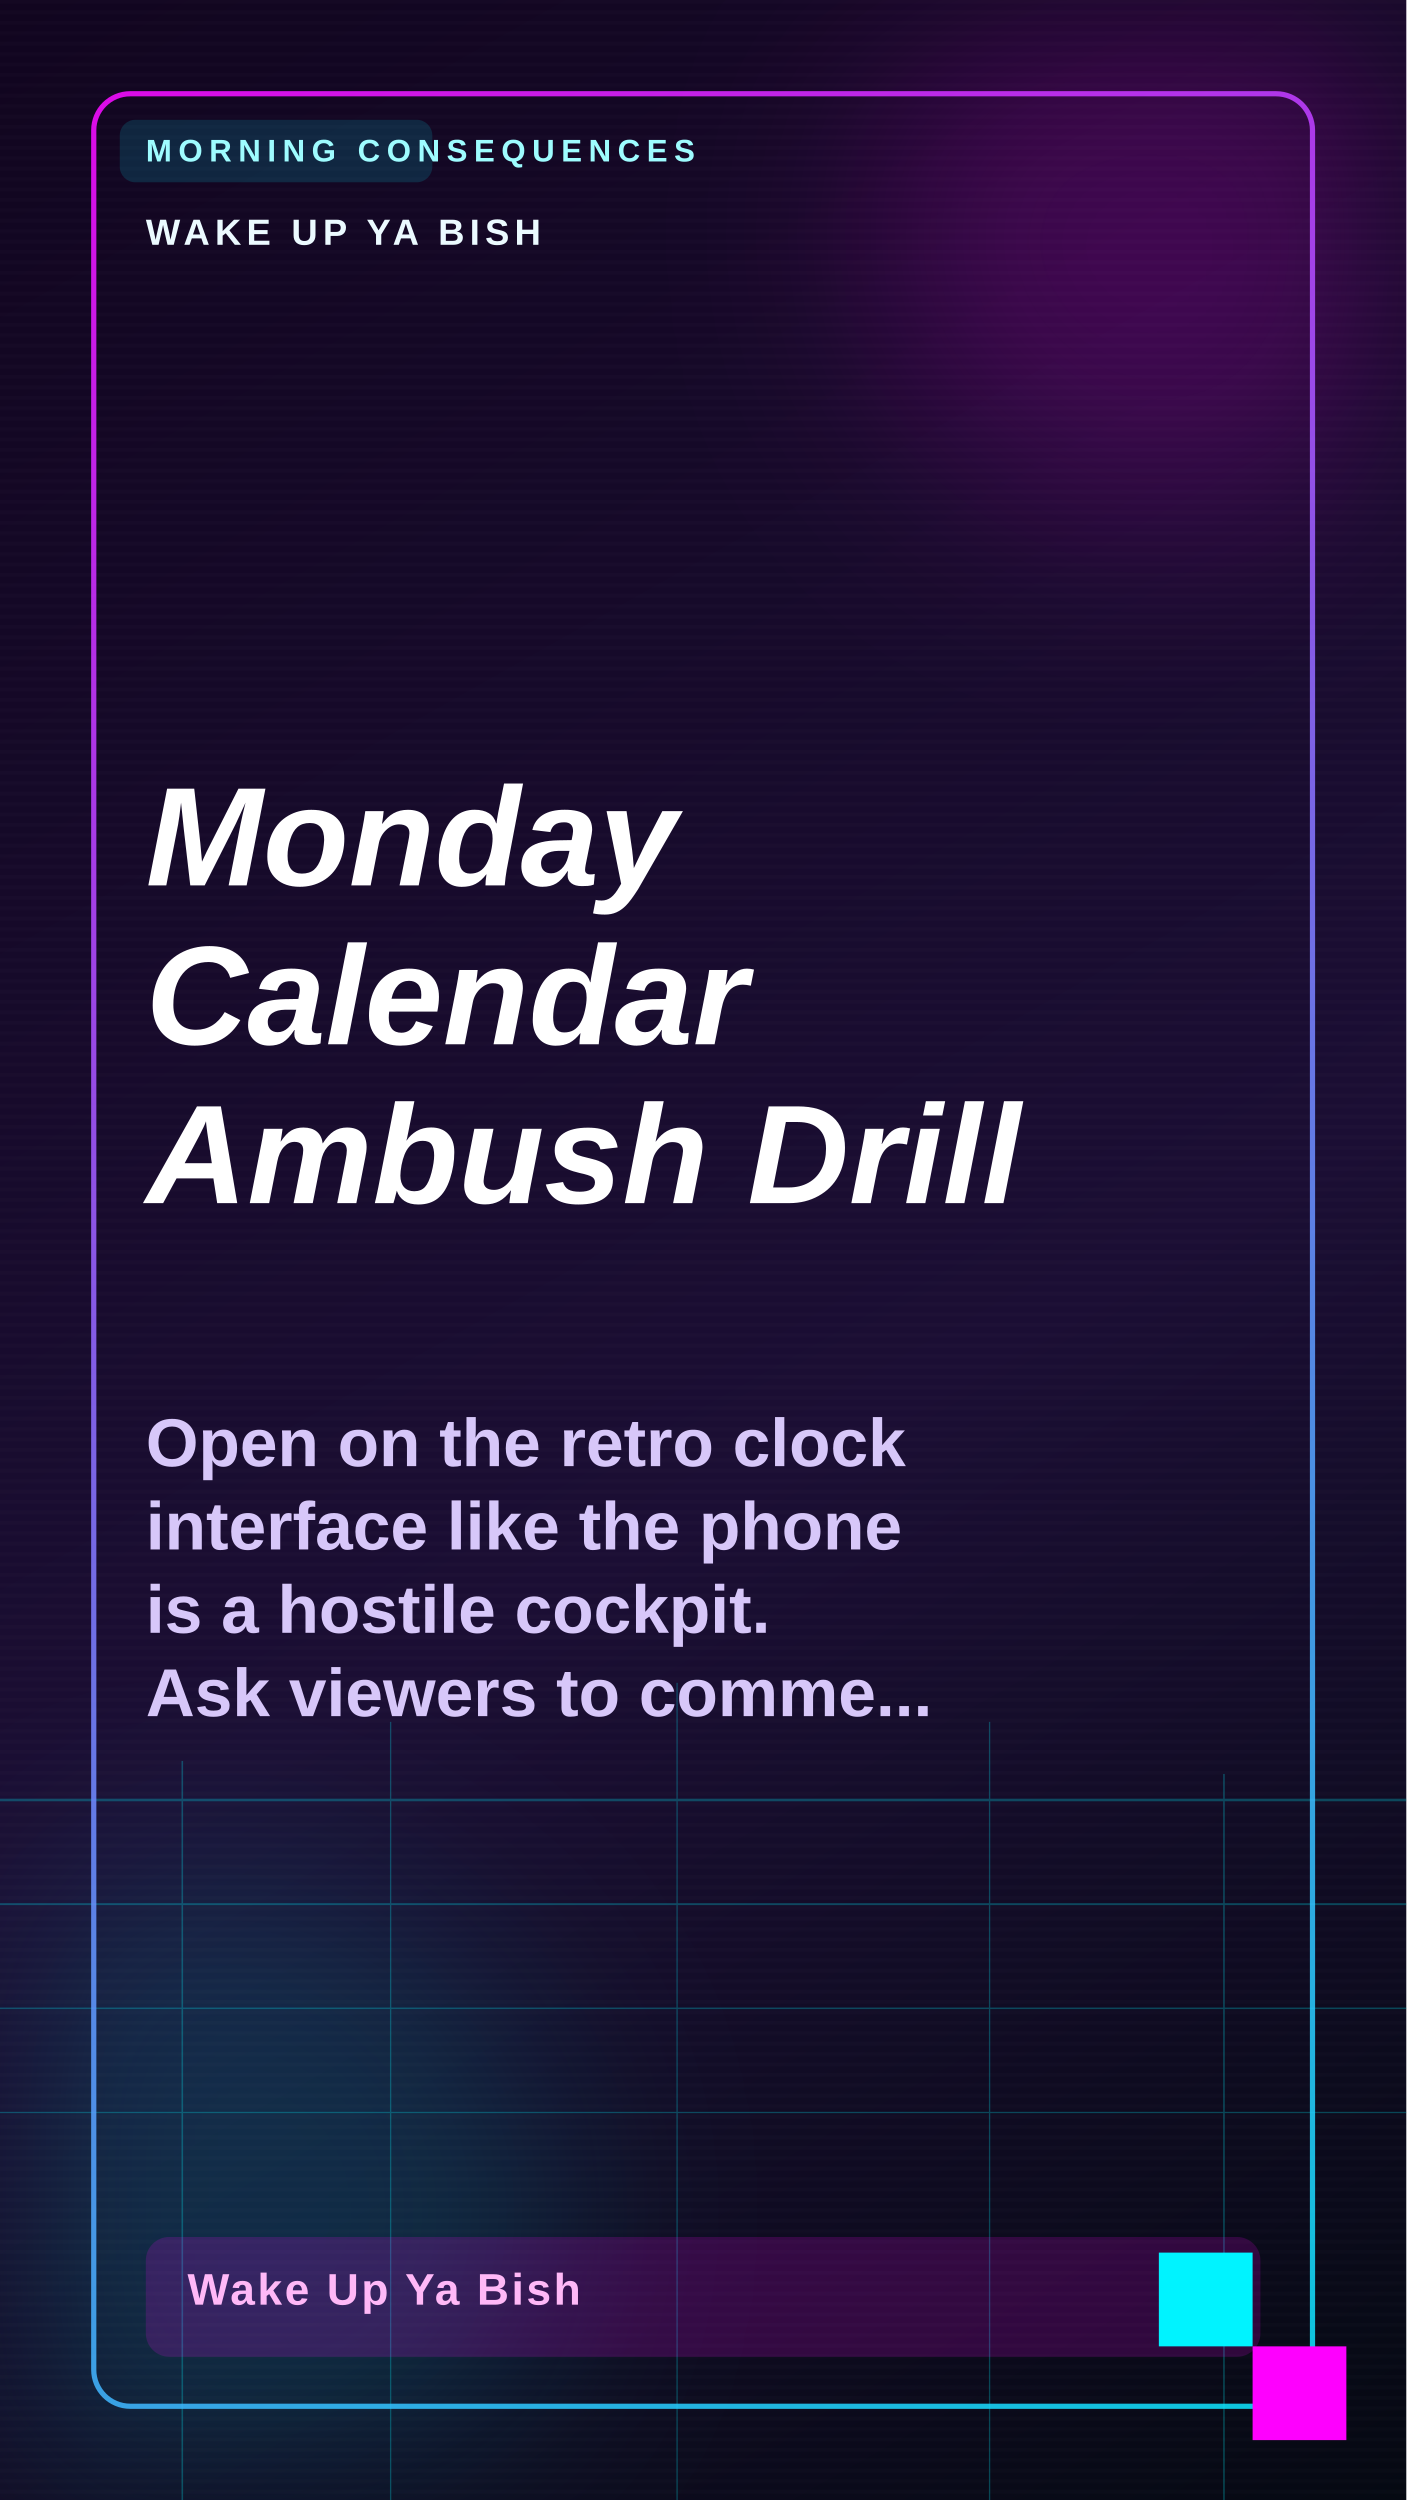
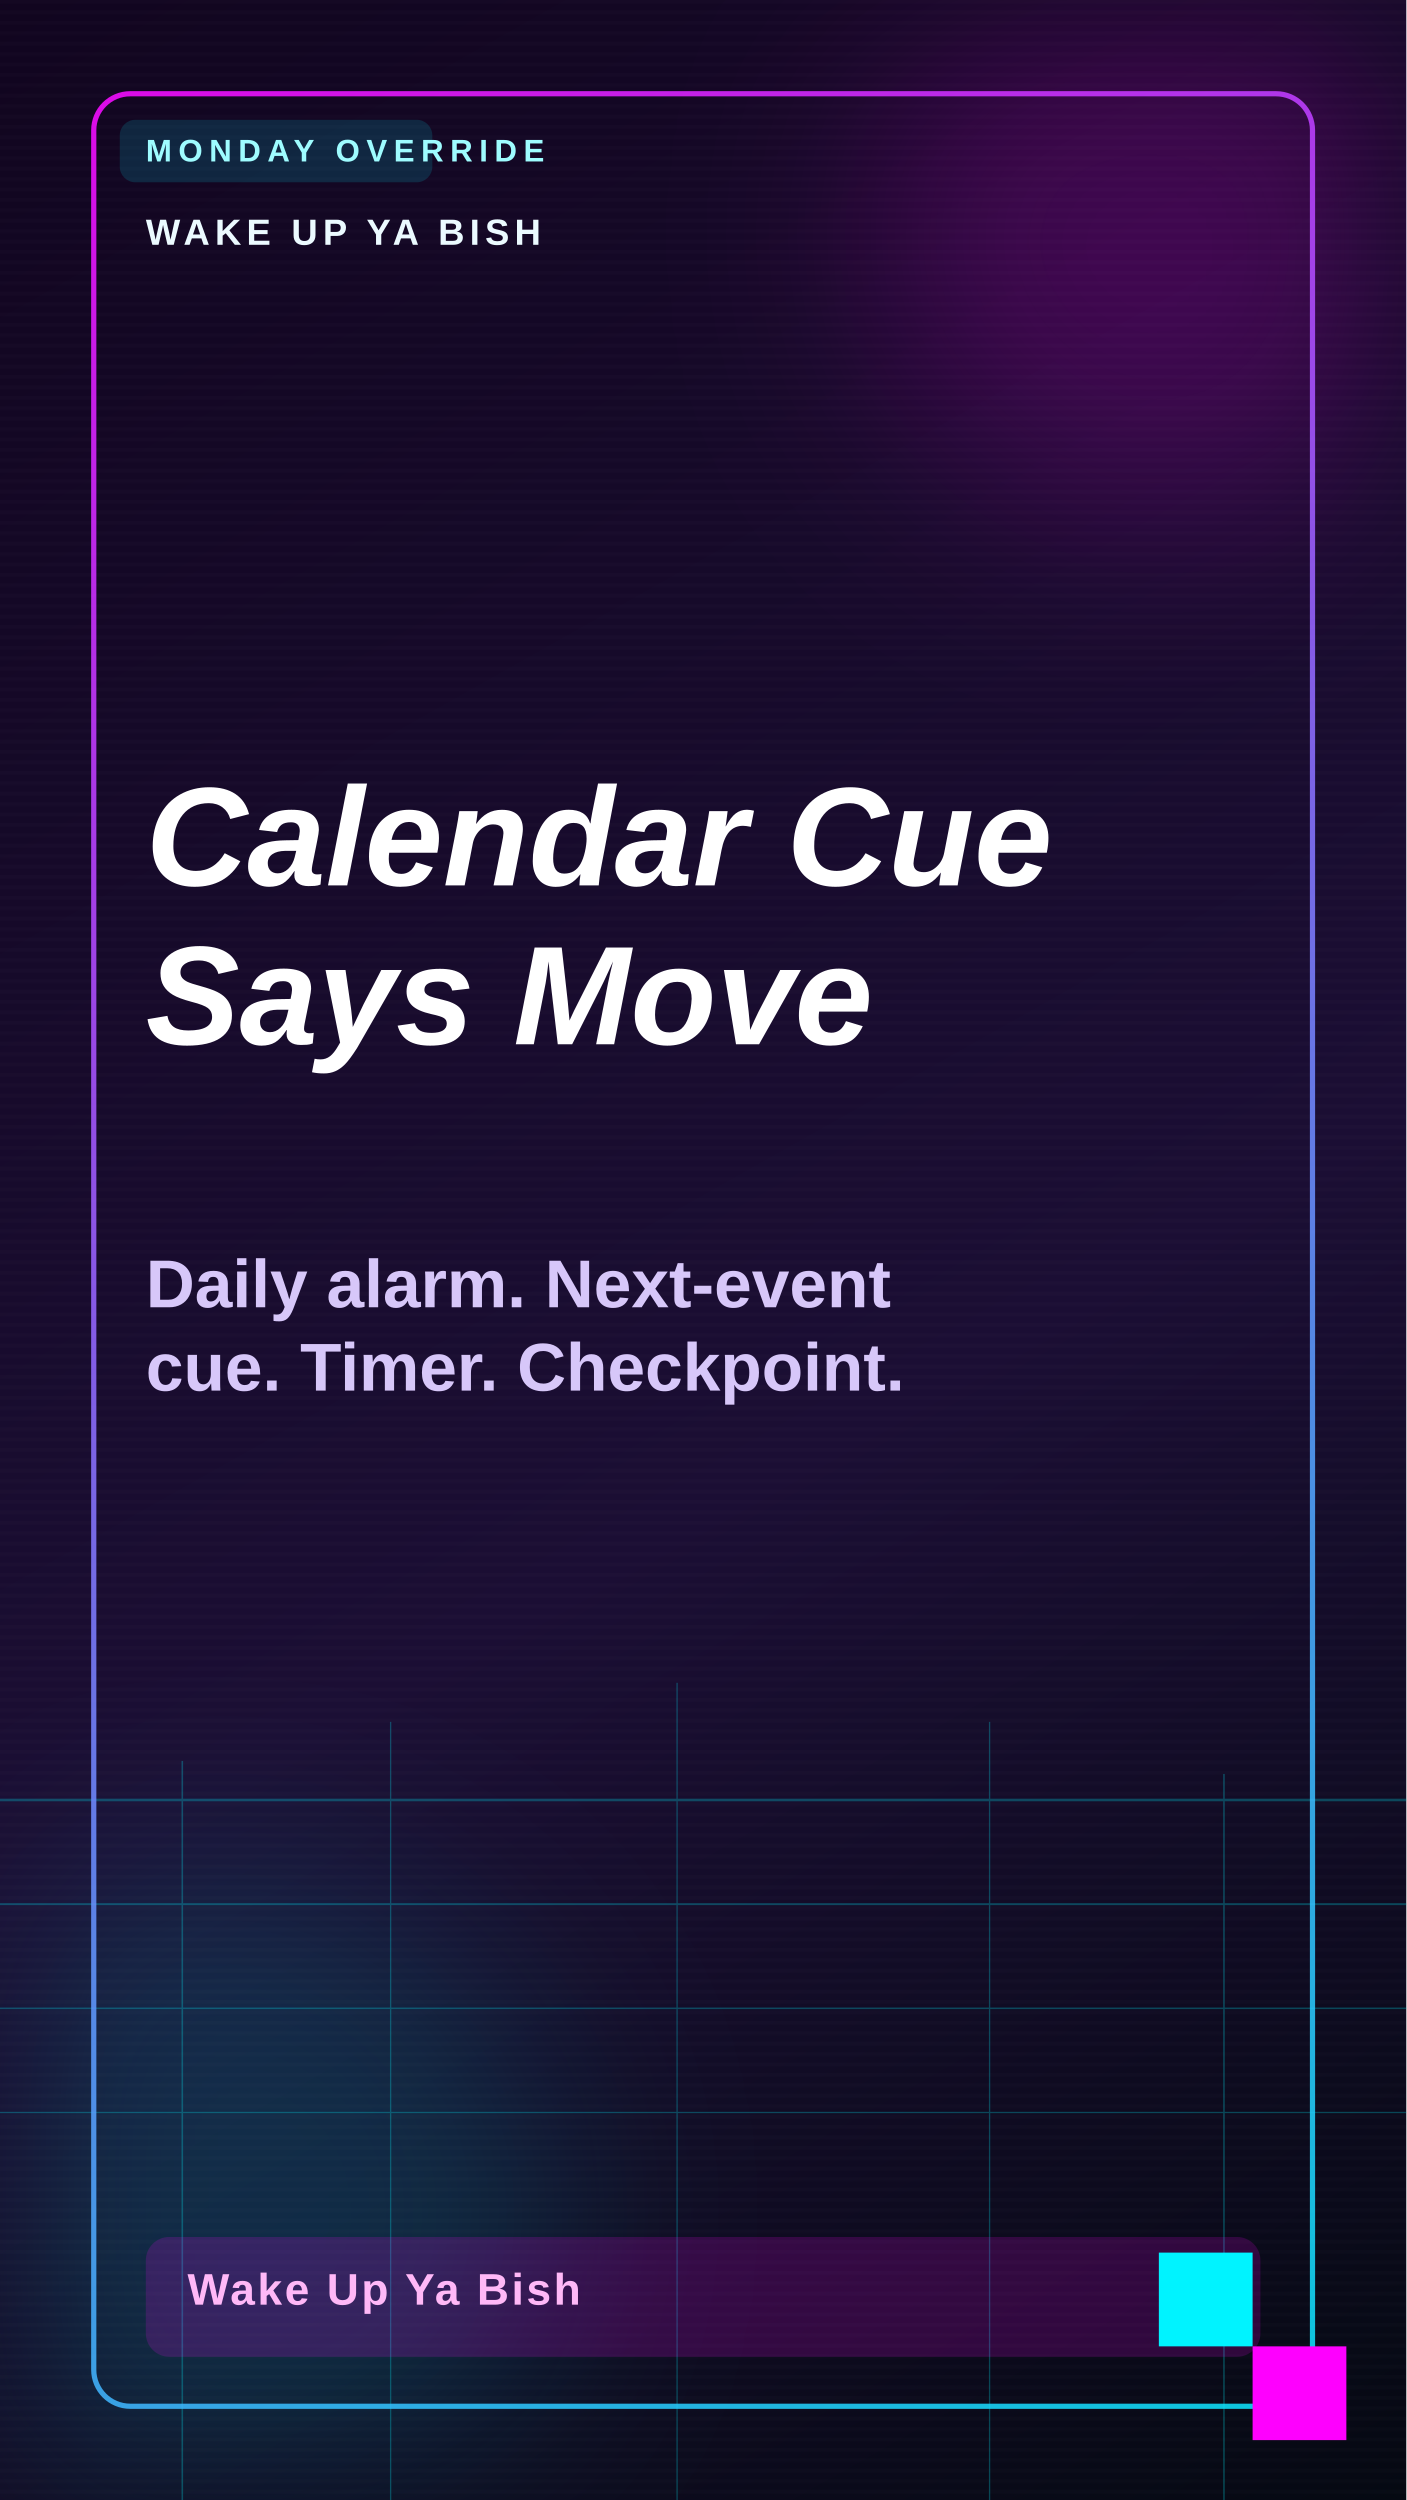
<svg xmlns="http://www.w3.org/2000/svg" width="1080" height="1920" viewBox="0 0 1080 1920" fill="none">
  <defs>
    <linearGradient id="bg" x1="0" y1="0" x2="1080" y2="1920" gradientUnits="userSpaceOnUse">
      <stop offset="0" stop-color="#11051f" />
      <stop offset="0.58" stop-color="#1b0e34" />
      <stop offset="1" stop-color="#050912" />
    </linearGradient>
    <linearGradient id="pinkGlow" x1="0" y1="0" x2="1080" y2="1920" gradientUnits="userSpaceOnUse">
      <stop offset="0" stop-color="#fe00fe" stop-opacity="0.9" />
      <stop offset="1" stop-color="#00f3ff" stop-opacity="0.85" />
    </linearGradient>
    <filter id="softBlur" x="-40%" y="-40%" width="180%" height="180%">
      <feGaussianBlur stdDeviation="80" />
    </filter>
    <pattern id="scanlines" width="8" height="8" patternUnits="userSpaceOnUse">
      <rect width="8" height="3" fill="rgba(255,255,255,0.04)" />
    </pattern>
  </defs>
  <rect width="1080" height="1920" fill="url(#bg)" />
  <circle cx="890" cy="180" r="220" fill="#fe00fe" opacity="0.18" filter="url(#softBlur)" />
  <circle cx="170" cy="1700" r="260" fill="#00f3ff" opacity="0.14" filter="url(#softBlur)" />
  <rect width="1080" height="1920" fill="url(#scanlines)" opacity="0.26" />
  <g opacity="0.26">
    <path d="M0 1382.4 H1080" stroke="#00f3ff" stroke-width="2" />
    <path d="M0 1462.4 H1080" stroke="#00f3ff" stroke-width="1.5" />
    <path d="M0 1542.4 H1080" stroke="#00f3ff" stroke-width="1.2" />
    <path d="M0 1622.4 H1080" stroke="#00f3ff" stroke-width="1" />
    <path d="M140 1352.4 V1920" stroke="#00f3ff" stroke-width="1.2" />
    <path d="M300 1322.4 V1920" stroke="#00f3ff" stroke-width="1" />
    <path d="M520 1292.4 V1920" stroke="#00f3ff" stroke-width="1" />
    <path d="M760 1322.4 V1920" stroke="#00f3ff" stroke-width="1" />
    <path d="M940 1362.4 V1920" stroke="#00f3ff" stroke-width="1.2" />
  </g>
  <rect x="72" y="72" width="936" height="1776" rx="28" stroke="url(#pinkGlow)" stroke-width="4" />
  <rect x="92" y="92" width="240" height="48" rx="12" fill="#00f3ff" opacity="0.14" />
-   <text x="112" y="124" fill="#9efcff" font-size="24" font-family="Arial, Helvetica, sans-serif" font-weight="700" letter-spacing="5">MORNING CONSEQUENCES</text>
+   <text x="112" y="124" fill="#9efcff" font-size="24" font-family="Arial, Helvetica, sans-serif" font-weight="700" letter-spacing="5">MONDAY OVERRIDE</text>
  <text x="112" y="188" fill="#ebfaff" font-size="28" font-family="Arial, Helvetica, sans-serif" font-weight="700" letter-spacing="4">WAKE UP YA BISH</text>
-   <text x="112" y="680" fill="#ffffff" font-size="108" font-family="Arial, Helvetica, sans-serif" font-style="italic" font-weight="900">Monday</text>
-   <text x="112" y="802" fill="#ffffff" font-size="108" font-family="Arial, Helvetica, sans-serif" font-style="italic" font-weight="900">Calendar</text>
-   <text x="112" y="924" fill="#ffffff" font-size="108" font-family="Arial, Helvetica, sans-serif" font-style="italic" font-weight="900">Ambush Drill</text>
-   <text x="112" y="1126" fill="#d7c7f9" font-size="52" font-family="Arial, Helvetica, sans-serif" font-weight="600">Open on the retro clock</text>
-   <text x="112" y="1190" fill="#d7c7f9" font-size="52" font-family="Arial, Helvetica, sans-serif" font-weight="600">interface like the phone</text>
-   <text x="112" y="1254" fill="#d7c7f9" font-size="52" font-family="Arial, Helvetica, sans-serif" font-weight="600">is a hostile cockpit.</text>
-   <text x="112" y="1318" fill="#d7c7f9" font-size="52" font-family="Arial, Helvetica, sans-serif" font-weight="600">Ask viewers to comme...</text>
+   <text x="112" y="680" fill="#ffffff" font-size="108" font-family="Arial, Helvetica, sans-serif" font-style="italic" font-weight="900">Calendar Cue</text>
+   <text x="112" y="802" fill="#ffffff" font-size="108" font-family="Arial, Helvetica, sans-serif" font-style="italic" font-weight="900">Says Move</text>
+   <text x="112" y="1004" fill="#d7c7f9" font-size="52" font-family="Arial, Helvetica, sans-serif" font-weight="600">Daily alarm. Next-event</text>
+   <text x="112" y="1068" fill="#d7c7f9" font-size="52" font-family="Arial, Helvetica, sans-serif" font-weight="600">cue. Timer. Checkpoint.</text>
  <rect x="112" y="1718" width="856" height="92" rx="18" fill="#fe00fe" opacity="0.16" />
  <text x="144" y="1770" fill="#ffb8f7" font-size="34" font-family="Arial, Helvetica, sans-serif" font-weight="800" letter-spacing="2">Wake Up Ya Bish</text>
  <rect x="890" y="1730" width="72" height="72" fill="#00f3ff" />
  <rect x="962" y="1802" width="72" height="72" fill="#fe00fe" />
</svg>
